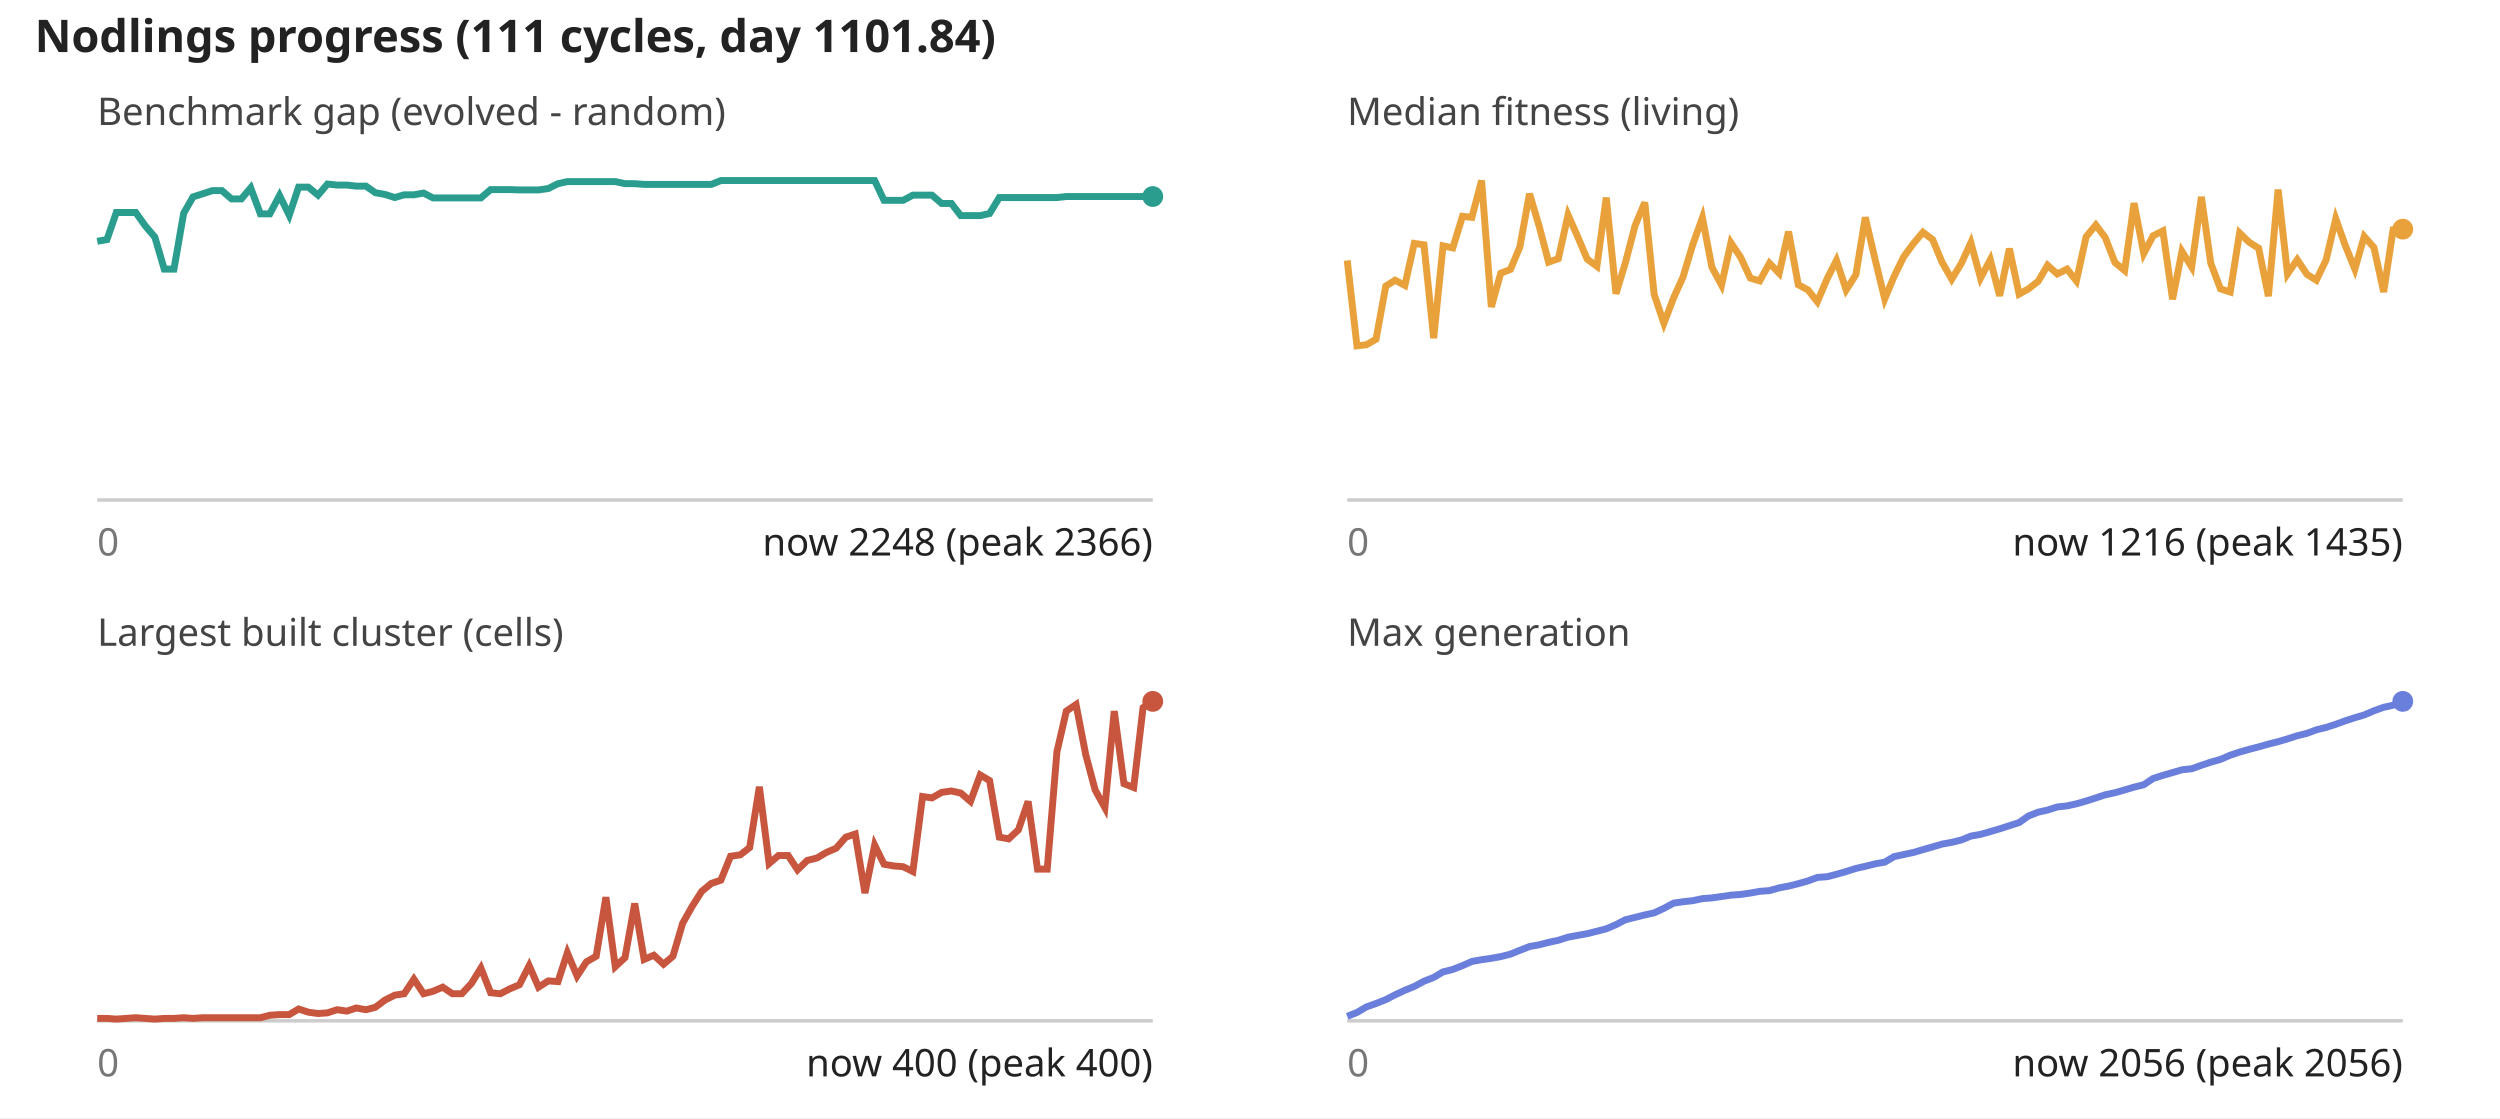
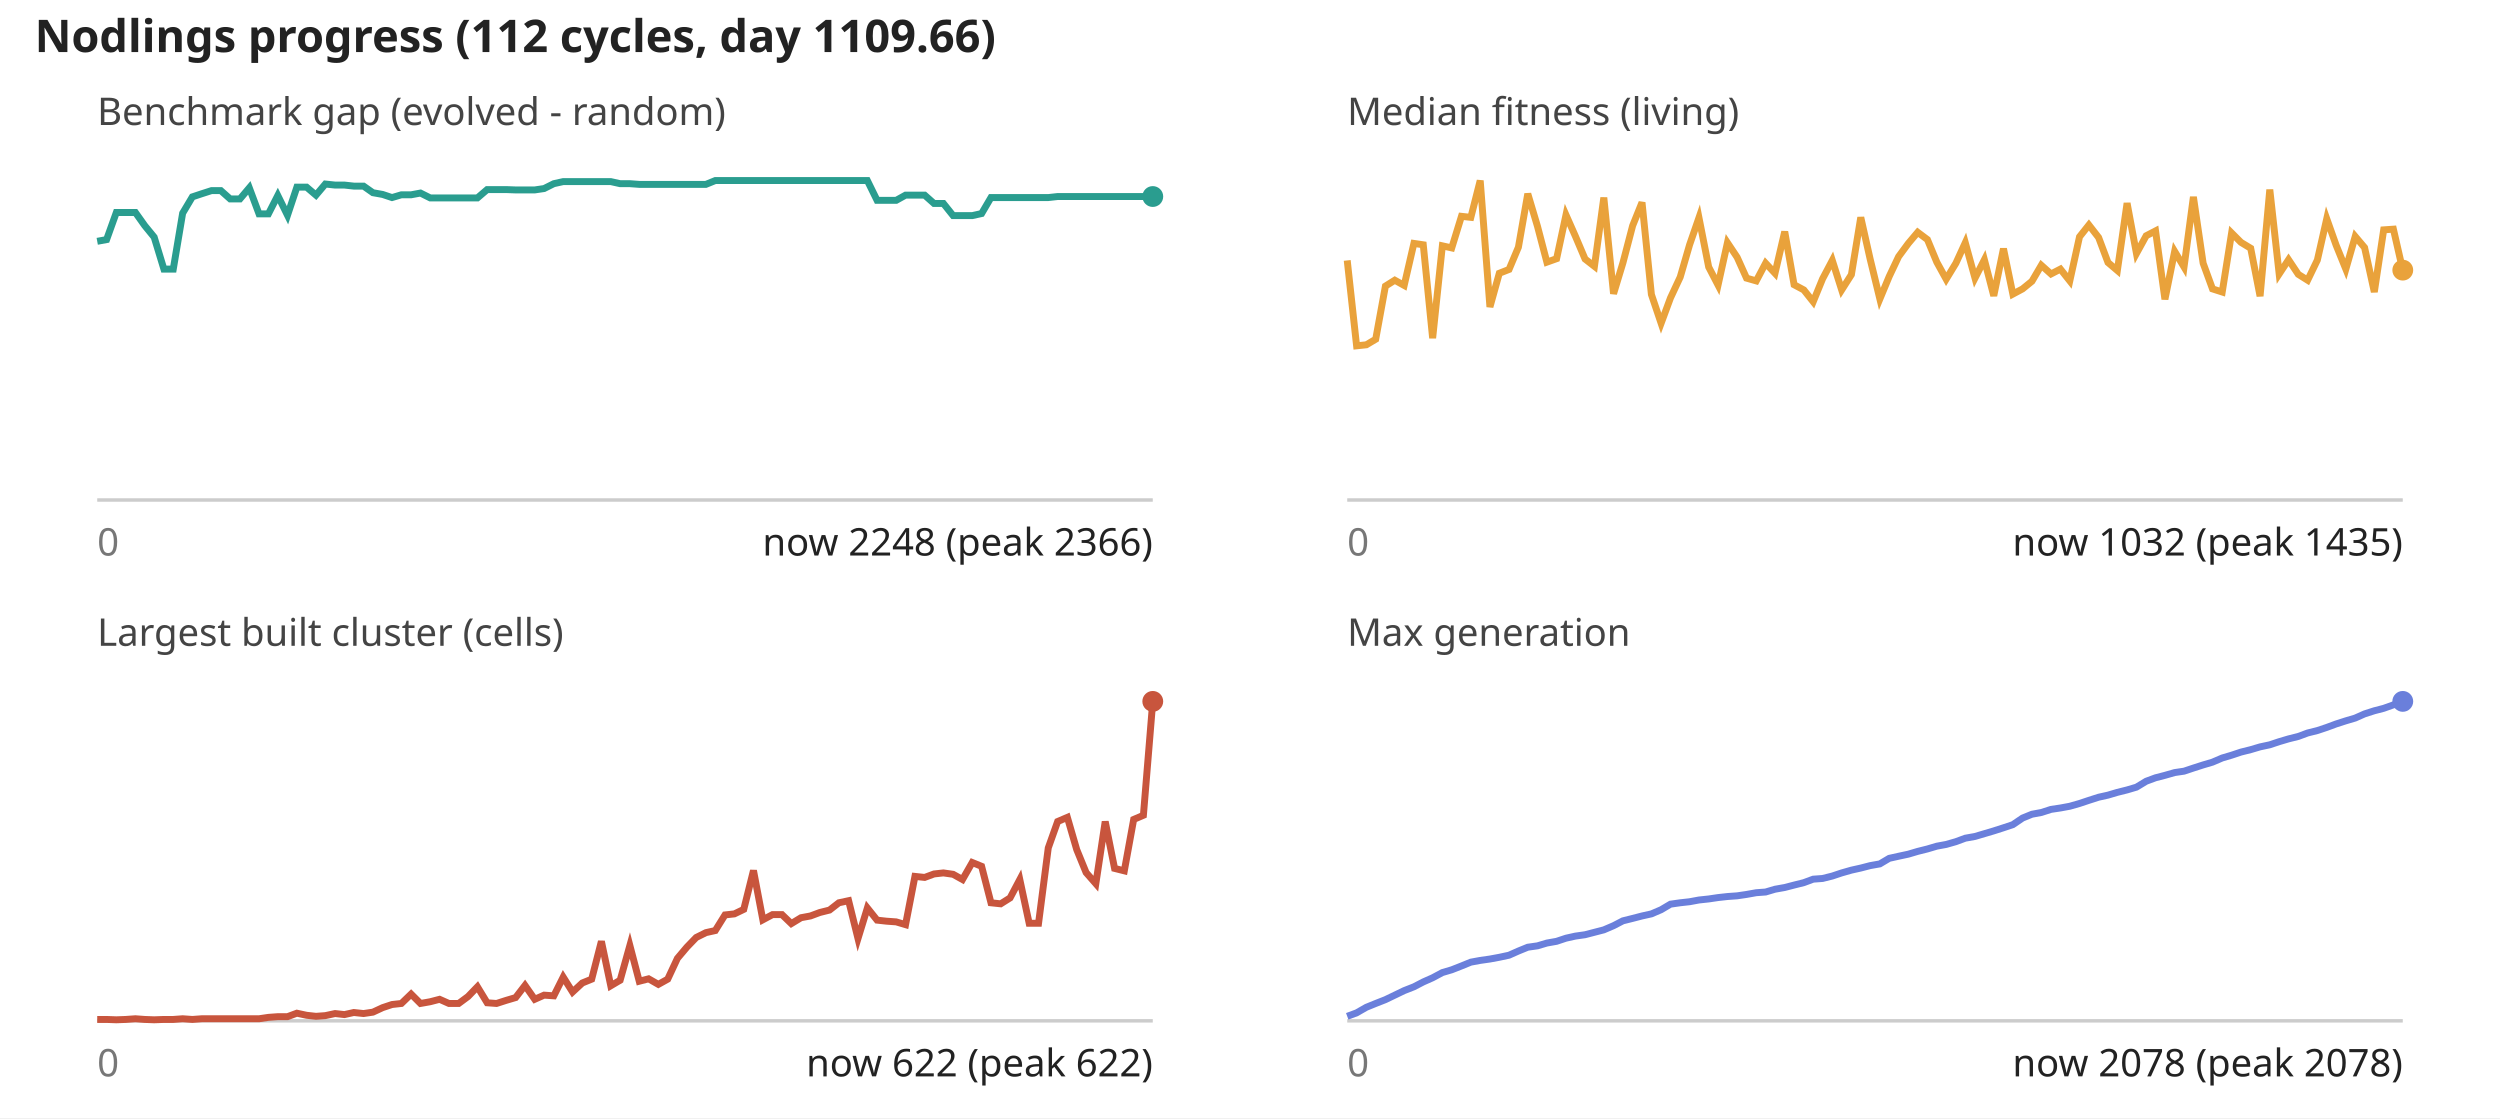
<svg xmlns="http://www.w3.org/2000/svg" viewBox="0 0 720 322" font-family="sans-serif" font-size="11">
  <rect width="100%" height="100%" fill="#fff" />
-   <text x="10" y="15" font-size="13" font-weight="bold" fill="#222">Nodlings progress (111 cycles, day 1101.84)</text>
+   <text x="10" y="15" font-size="13" font-weight="bold" fill="#222">Nodlings progress (112 cycles, day 1109.66)</text>
  <text x="28" y="36" fill="#444">Benchmark gap (evolved - random)</text>
  <line x1="28" y1="144" x2="332" y2="144" stroke="#ccc" />
-   <polyline fill="none" stroke="#2a9d8f" stroke-width="2" points="28.0,69.5 30.8,69.0 33.5,61.2 36.3,61.2 39.1,61.2 41.8,65.0 44.6,68.3 47.3,77.5 50.1,77.5 52.9,61.4 55.6,56.7 58.4,55.8 61.2,54.9 63.9,54.9 66.7,57.3 69.5,57.3 72.2,54.1 75.0,61.6 77.7,61.6 80.5,56.3 83.3,62.0 86.0,53.9 88.8,53.9 91.6,56.2 94.3,53.0 97.1,53.3 99.9,53.3 102.6,53.6 105.4,53.6 108.1,55.5 110.9,56.0 113.7,56.9 116.4,56.1 119.2,56.1 122.0,55.6 124.7,57.0 127.5,57.0 130.3,57.0 133.0,57.0 135.8,57.0 138.5,57.0 141.3,54.6 144.1,54.6 146.8,54.6 149.6,54.7 152.4,54.7 155.1,54.7 157.9,54.3 160.7,52.9 163.4,52.3 166.2,52.3 168.9,52.3 171.7,52.3 174.5,52.3 177.2,52.3 180.0,52.9 182.8,52.9 185.5,53.1 188.3,53.1 191.1,53.1 193.8,53.1 196.6,53.1 199.3,53.1 202.1,53.1 204.9,53.1 207.6,52.0 210.4,52.0 213.2,52.0 215.9,52.0 218.7,52.0 221.5,52.0 224.2,52.0 227.0,52.0 229.7,52.0 232.5,52.0 235.3,52.0 238.0,52.0 240.8,52.0 243.6,52.0 246.3,52.0 249.1,52.0 251.9,52.0 254.6,57.7 257.4,57.7 260.1,57.7 262.9,56.2 265.7,56.2 268.4,56.2 271.2,58.6 274.0,58.6 276.7,62.1 279.5,62.1 282.3,62.1 285.0,61.5 287.8,56.9 290.5,56.9 293.3,56.9 296.1,56.9 298.8,56.9 301.6,56.9 304.4,56.9 307.1,56.6 309.9,56.6 312.7,56.6 315.4,56.6 318.2,56.6 320.9,56.6 323.7,56.6 326.5,56.6 329.2,56.6 332.0,56.6" />
+   <polyline fill="none" stroke="#2a9d8f" stroke-width="2" points="28.0,69.5 30.7,69.0 33.5,61.2 36.2,61.2 39.0,61.2 41.7,65.0 44.4,68.3 47.2,77.5 49.9,77.5 52.6,61.4 55.4,56.7 58.1,55.8 60.9,54.9 63.6,54.9 66.3,57.3 69.1,57.3 71.8,54.1 74.6,61.6 77.3,61.6 80.0,56.3 82.8,62.0 85.5,53.9 88.3,53.9 91.0,56.2 93.7,53.0 96.5,53.3 99.2,53.3 101.9,53.6 104.7,53.6 107.4,55.5 110.2,56.0 112.9,56.9 115.6,56.1 118.4,56.1 121.1,55.6 123.9,57.0 126.6,57.0 129.3,57.0 132.1,57.0 134.8,57.0 137.5,57.0 140.3,54.6 143.0,54.6 145.8,54.6 148.5,54.7 151.2,54.7 154.0,54.7 156.7,54.3 159.5,52.9 162.2,52.3 164.9,52.3 167.7,52.3 170.4,52.3 173.2,52.3 175.9,52.3 178.6,52.9 181.4,52.9 184.1,53.1 186.8,53.1 189.6,53.1 192.3,53.1 195.1,53.1 197.8,53.1 200.5,53.1 203.3,53.1 206.0,52.0 208.8,52.0 211.5,52.0 214.2,52.0 217.0,52.0 219.7,52.0 222.5,52.0 225.2,52.0 227.9,52.0 230.7,52.0 233.4,52.0 236.1,52.0 238.9,52.0 241.6,52.0 244.4,52.0 247.1,52.0 249.8,52.0 252.6,57.7 255.3,57.7 258.1,57.7 260.8,56.2 263.5,56.2 266.3,56.2 269.0,58.6 271.7,58.6 274.5,62.1 277.2,62.1 280.0,62.1 282.7,61.5 285.4,56.9 288.2,56.9 290.9,56.9 293.7,56.9 296.4,56.9 299.1,56.9 301.9,56.9 304.6,56.6 307.4,56.6 310.1,56.6 312.8,56.6 315.6,56.6 318.3,56.6 321.0,56.6 323.8,56.6 326.5,56.6 329.3,56.6 332.0,56.6" />
  <circle cx="332.0" cy="56.6" r="3" fill="#2a9d8f" />
  <text x="28" y="160" fill="#777">0</text>
  <text x="332" y="160" text-anchor="end" fill="#222">now 2248 (peak 2366)</text>
  <text x="388" y="36" fill="#444">Median fitness (living)</text>
  <line x1="388" y1="144" x2="692" y2="144" stroke="#ccc" />
-   <polyline fill="none" stroke="#e9a23b" stroke-width="2" points="388.0,75.0 390.8,99.6 393.5,99.3 396.3,97.7 399.1,82.4 401.8,80.7 404.6,82.2 407.3,70.1 410.1,70.5 412.9,97.4 415.6,70.8 418.4,71.4 421.2,62.3 423.9,62.6 426.7,52.0 429.5,88.4 432.2,78.7 435.0,77.6 437.7,71.2 440.5,55.8 443.3,65.2 446.0,75.5 448.8,74.5 451.6,61.9 454.3,68.0 457.1,74.6 459.9,76.7 462.6,56.9 465.4,84.6 468.1,75.7 470.9,65.0 473.7,58.3 476.4,84.8 479.2,93.1 482.0,85.8 484.7,79.8 487.5,70.5 490.3,62.7 493.0,76.9 495.8,82.1 498.5,69.9 501.3,74.1 504.1,80.1 506.8,80.9 509.6,75.8 512.4,78.7 515.1,66.7 517.9,82.0 520.7,83.5 523.4,86.9 526.2,80.3 528.9,75.0 531.7,83.5 534.5,79.1 537.2,62.6 540.0,74.6 542.8,86.1 545.5,79.6 548.3,73.9 551.1,70.1 553.8,66.9 556.6,69.0 559.3,75.5 562.1,80.4 564.9,75.8 567.6,69.9 570.4,80.1 573.2,74.8 575.9,85.2 578.7,71.6 581.5,84.7 584.2,83.2 587.0,81.0 589.7,76.4 592.5,78.9 595.3,77.5 598.0,80.9 600.8,68.2 603.6,64.8 606.3,68.4 609.1,75.6 611.9,77.9 614.6,58.5 617.4,73.0 620.1,67.9 622.9,66.5 625.7,86.2 628.4,72.4 631.2,76.9 634.0,56.7 636.7,75.8 639.5,83.2 642.3,84.1 645.0,67.1 647.8,69.8 650.5,71.5 653.3,85.3 656.1,54.6 658.8,78.9 661.6,74.8 664.4,79.0 667.1,80.7 669.9,74.9 672.7,63.0 675.4,70.6 678.2,77.5 680.9,68.1 683.7,71.3 686.5,84.1 689.2,66.2 692.0,66.0" />
-   <circle cx="692.0" cy="66.0" r="3" fill="#e9a23b" />
+   <polyline fill="none" stroke="#e9a23b" stroke-width="2" points="388.0,75.0 390.7,99.6 393.5,99.3 396.2,97.7 399.0,82.4 401.7,80.7 404.4,82.2 407.2,70.1 409.9,70.5 412.6,97.4 415.4,70.8 418.1,71.4 420.9,62.3 423.6,62.6 426.3,52.0 429.1,88.4 431.8,78.7 434.6,77.6 437.3,71.2 440.0,55.8 442.8,65.2 445.5,75.5 448.3,74.5 451.0,61.9 453.7,68.0 456.5,74.6 459.2,76.7 461.9,56.9 464.7,84.6 467.4,75.7 470.2,65.0 472.9,58.3 475.6,84.8 478.4,93.1 481.1,85.8 483.9,79.8 486.6,70.5 489.3,62.7 492.1,76.9 494.8,82.1 497.5,69.9 500.3,74.1 503.0,80.1 505.8,80.9 508.5,75.8 511.2,78.7 514.0,66.7 516.7,82.0 519.5,83.5 522.2,86.9 524.9,80.3 527.7,75.0 530.4,83.5 533.2,79.1 535.9,62.6 538.6,74.6 541.4,86.1 544.1,79.6 546.8,73.9 549.6,70.1 552.3,66.9 555.1,69.0 557.8,75.5 560.5,80.4 563.3,75.8 566.0,69.9 568.8,80.1 571.5,74.8 574.2,85.2 577.0,71.6 579.7,84.7 582.5,83.2 585.2,81.0 587.9,76.4 590.7,78.9 593.4,77.5 596.1,80.9 598.9,68.2 601.6,64.8 604.4,68.4 607.1,75.6 609.8,77.9 612.6,58.5 615.3,73.0 618.1,67.9 620.8,66.5 623.5,86.2 626.3,72.4 629.0,76.9 631.7,56.7 634.5,75.8 637.2,83.2 640.0,84.1 642.7,67.1 645.4,69.8 648.2,71.5 650.9,85.3 653.7,54.6 656.4,78.9 659.1,74.8 661.9,79.0 664.6,80.7 667.4,74.9 670.1,63.0 672.8,70.6 675.6,77.5 678.3,68.1 681.0,71.3 683.8,84.1 686.5,66.2 689.3,66.0 692.0,77.8" />
+   <circle cx="692.0" cy="77.8" r="3" fill="#e9a23b" />
  <text x="388" y="160" fill="#777">0</text>
-   <text x="692" y="160" text-anchor="end" fill="#222">now 1216 (peak 1435)</text>
+   <text x="692" y="160" text-anchor="end" fill="#222">now 1032 (peak 1435)</text>
  <text x="28" y="186" fill="#444">Largest built cluster (cells)</text>
  <line x1="28" y1="294" x2="332" y2="294" stroke="#ccc" />
-   <polyline fill="none" stroke="#c8553d" stroke-width="2" points="28.0,293.3 30.8,293.3 33.5,293.5 36.3,293.3 39.1,293.1 41.8,293.3 44.6,293.5 47.3,293.3 50.1,293.3 52.9,293.1 55.6,293.3 58.4,293.1 61.2,293.1 63.9,293.1 66.7,293.1 69.5,293.1 72.2,293.1 75.0,293.1 77.7,292.4 80.5,292.2 83.3,292.2 86.0,290.6 88.8,291.5 91.6,291.9 94.3,291.7 97.1,290.8 99.9,291.2 102.6,290.3 105.4,290.8 108.1,290.1 110.9,288.0 113.7,286.6 116.4,286.2 119.2,282.0 122.0,286.2 124.7,285.5 127.5,284.3 130.3,286.2 133.0,286.2 135.8,283.2 138.5,278.8 141.3,285.9 144.1,286.2 146.8,284.8 149.6,283.6 152.4,278.1 155.1,284.3 157.9,282.5 160.7,282.7 163.4,274.4 166.2,281.1 168.9,277.0 171.7,275.4 174.5,258.4 177.2,278.4 180.0,275.8 182.8,260.2 185.5,276.3 188.3,275.1 191.1,277.7 193.8,275.4 196.6,265.9 199.3,261.1 202.1,256.7 204.9,254.4 207.6,253.5 210.4,246.6 213.2,246.2 215.9,244.1 218.7,226.6 221.5,248.7 224.2,246.4 227.0,246.4 229.7,250.5 232.5,247.8 235.3,247.1 238.0,245.5 240.8,244.3 243.6,241.1 246.3,240.2 249.1,257.2 251.9,243.4 254.6,248.9 257.4,249.4 260.1,249.6 262.9,251.0 265.7,229.4 268.4,229.8 271.2,228.2 274.0,227.8 276.7,228.4 279.5,230.8 282.3,223.2 285.0,224.8 287.8,241.1 290.5,241.6 293.3,239.0 296.1,230.8 298.8,250.3 301.6,250.3 304.4,216.5 307.1,204.8 309.9,202.9 312.7,217.4 315.4,227.5 318.2,232.6 320.9,204.8 323.7,225.7 326.5,226.8 329.2,203.8 332.0,202.0" />
+   <polyline fill="none" stroke="#c8553d" stroke-width="2" points="28.0,293.6 30.7,293.6 33.5,293.7 36.2,293.6 39.0,293.4 41.7,293.6 44.4,293.7 47.2,293.6 49.9,293.6 52.6,293.4 55.4,293.6 58.1,293.4 60.9,293.4 63.6,293.4 66.3,293.4 69.1,293.4 71.8,293.4 74.6,293.4 77.3,293.0 80.0,292.8 82.8,292.8 85.5,291.8 88.3,292.4 91.0,292.7 93.7,292.5 96.5,291.9 99.2,292.2 101.9,291.6 104.7,291.9 107.4,291.5 110.2,290.2 112.9,289.3 115.6,289.0 118.4,286.3 121.1,289.0 123.9,288.5 126.6,287.8 129.3,289.0 132.1,289.0 134.8,287.0 137.5,284.2 140.3,288.8 143.0,289.0 145.8,288.1 148.5,287.3 151.2,283.8 154.0,287.8 156.7,286.6 159.5,286.8 162.2,281.4 164.9,285.7 167.7,283.1 170.4,282.0 173.2,271.1 175.9,283.9 178.6,282.3 181.4,272.3 184.1,282.6 186.8,281.9 189.6,283.5 192.3,282.0 195.1,276.0 197.8,272.8 200.5,270.0 203.3,268.6 206.0,268.0 208.8,263.5 211.5,263.2 214.2,261.9 217.0,250.7 219.7,264.9 222.5,263.4 225.2,263.4 227.9,266.0 230.7,264.3 233.4,263.8 236.1,262.8 238.9,262.1 241.6,260.0 244.4,259.4 247.1,270.3 249.8,261.5 252.6,265.0 255.3,265.3 258.1,265.5 260.8,266.3 263.5,252.4 266.3,252.7 269.0,251.7 271.7,251.4 274.5,251.8 277.2,253.3 280.0,248.4 282.7,249.5 285.4,260.0 288.2,260.3 290.9,258.6 293.7,253.3 296.4,265.9 299.1,265.9 301.9,244.2 304.6,236.6 307.4,235.4 310.1,244.7 312.8,251.3 315.6,254.5 318.3,236.6 321.0,250.1 323.8,250.8 326.5,236.0 329.3,234.8 332.0,202.0" />
  <circle cx="332.0" cy="202.0" r="3" fill="#c8553d" />
  <text x="28" y="310" fill="#777">0</text>
-   <text x="332" y="310" text-anchor="end" fill="#222">now 400 (peak 400)</text>
+   <text x="332" y="310" text-anchor="end" fill="#222">now 622 (peak 622)</text>
  <text x="388" y="186" fill="#444">Max generation</text>
  <line x1="388" y1="294" x2="692" y2="294" stroke="#ccc" />
-   <polyline fill="none" stroke="#6a7fdb" stroke-width="2" points="388.0,292.7 390.8,291.6 393.5,290.0 396.3,289.0 399.1,287.9 401.8,286.5 404.6,285.2 407.3,284.1 410.1,282.6 412.9,281.5 415.6,279.9 418.4,279.2 421.2,278.1 423.9,276.9 426.7,276.4 429.5,276.0 432.2,275.5 435.0,274.8 437.7,273.7 440.5,272.6 443.3,272.1 446.0,271.4 448.8,270.8 451.6,269.9 454.3,269.4 457.1,268.9 459.9,268.2 462.6,267.5 465.4,266.3 468.1,264.9 470.9,264.2 473.7,263.5 476.4,262.9 479.2,261.6 482.0,260.1 484.7,259.7 487.5,259.4 490.3,258.8 493.0,258.6 495.8,258.2 498.5,257.8 501.3,257.6 504.1,257.2 506.8,256.7 509.6,256.5 512.4,255.7 515.1,255.2 517.9,254.5 520.7,253.7 523.4,252.7 526.2,252.5 528.9,251.8 531.7,251.0 534.5,250.1 537.2,249.5 540.0,248.8 542.8,248.3 545.5,246.7 548.3,246.1 551.1,245.5 553.8,244.7 556.6,243.9 559.3,243.1 562.1,242.6 564.9,241.9 567.6,240.8 570.4,240.3 573.2,239.5 575.9,238.7 578.7,237.8 581.5,236.9 584.2,235.0 587.0,233.9 589.7,233.3 592.5,232.4 595.3,232.1 598.0,231.5 600.8,230.7 603.6,229.8 606.3,228.9 609.1,228.3 611.9,227.5 614.6,226.7 617.4,226.0 620.1,224.2 622.9,223.3 625.7,222.5 628.4,221.7 631.2,221.4 634.0,220.4 636.7,219.5 639.5,218.7 642.3,217.5 645.0,216.6 647.8,215.8 650.5,215.1 653.3,214.3 656.1,213.6 658.8,212.8 661.6,211.9 664.4,211.2 667.1,210.2 669.9,209.5 672.7,208.6 675.4,207.6 678.2,206.7 680.9,205.9 683.7,204.7 686.5,203.7 689.2,203.1 692.0,202.0" />
+   <polyline fill="none" stroke="#6a7fdb" stroke-width="2" points="388.0,292.7 390.7,291.7 393.5,290.1 396.2,289.0 399.0,287.9 401.7,286.6 404.4,285.3 407.2,284.2 409.9,282.8 412.6,281.6 415.4,280.1 418.1,279.3 420.9,278.2 423.6,277.1 426.3,276.6 429.1,276.2 431.8,275.7 434.6,275.1 437.3,273.9 440.0,272.8 442.8,272.4 445.5,271.6 448.3,271.1 451.0,270.2 453.7,269.6 456.5,269.2 459.2,268.5 461.9,267.8 464.7,266.6 467.4,265.2 470.2,264.5 472.9,263.8 475.6,263.2 478.4,262.0 481.1,260.4 483.9,260.0 486.6,259.7 489.3,259.2 492.1,258.9 494.8,258.5 497.5,258.2 500.3,258.0 503.0,257.6 505.8,257.1 508.5,256.9 511.2,256.1 514.0,255.6 516.7,254.9 519.5,254.2 522.2,253.2 524.9,253.0 527.7,252.3 530.4,251.4 533.2,250.6 535.9,250.0 538.6,249.3 541.4,248.8 544.1,247.2 546.8,246.6 549.6,246.0 552.3,245.2 555.1,244.5 557.8,243.7 560.5,243.2 563.3,242.4 566.0,241.4 568.8,240.9 571.5,240.1 574.2,239.3 577.0,238.4 579.7,237.5 582.5,235.6 585.2,234.5 587.9,234.0 590.7,233.1 593.4,232.7 596.1,232.2 598.9,231.4 601.6,230.5 604.4,229.6 607.1,229.0 609.8,228.2 612.6,227.5 615.3,226.7 618.1,225.0 620.8,224.0 623.5,223.3 626.3,222.5 629.0,222.1 631.7,221.2 634.5,220.3 637.2,219.5 640.0,218.3 642.7,217.5 645.4,216.6 648.2,215.9 650.9,215.1 653.7,214.5 656.4,213.6 659.1,212.8 661.9,212.1 664.6,211.1 667.4,210.4 670.1,209.5 672.8,208.5 675.6,207.6 678.3,206.8 681.0,205.6 683.8,204.7 686.5,204.0 689.3,203.0 692.0,202.0" />
  <circle cx="692.0" cy="202.0" r="3" fill="#6a7fdb" />
  <text x="388" y="310" fill="#777">0</text>
-   <text x="692" y="310" text-anchor="end" fill="#222">now 2056 (peak 2056)</text>
+   <text x="692" y="310" text-anchor="end" fill="#222">now 2078 (peak 2078)</text>
</svg>
